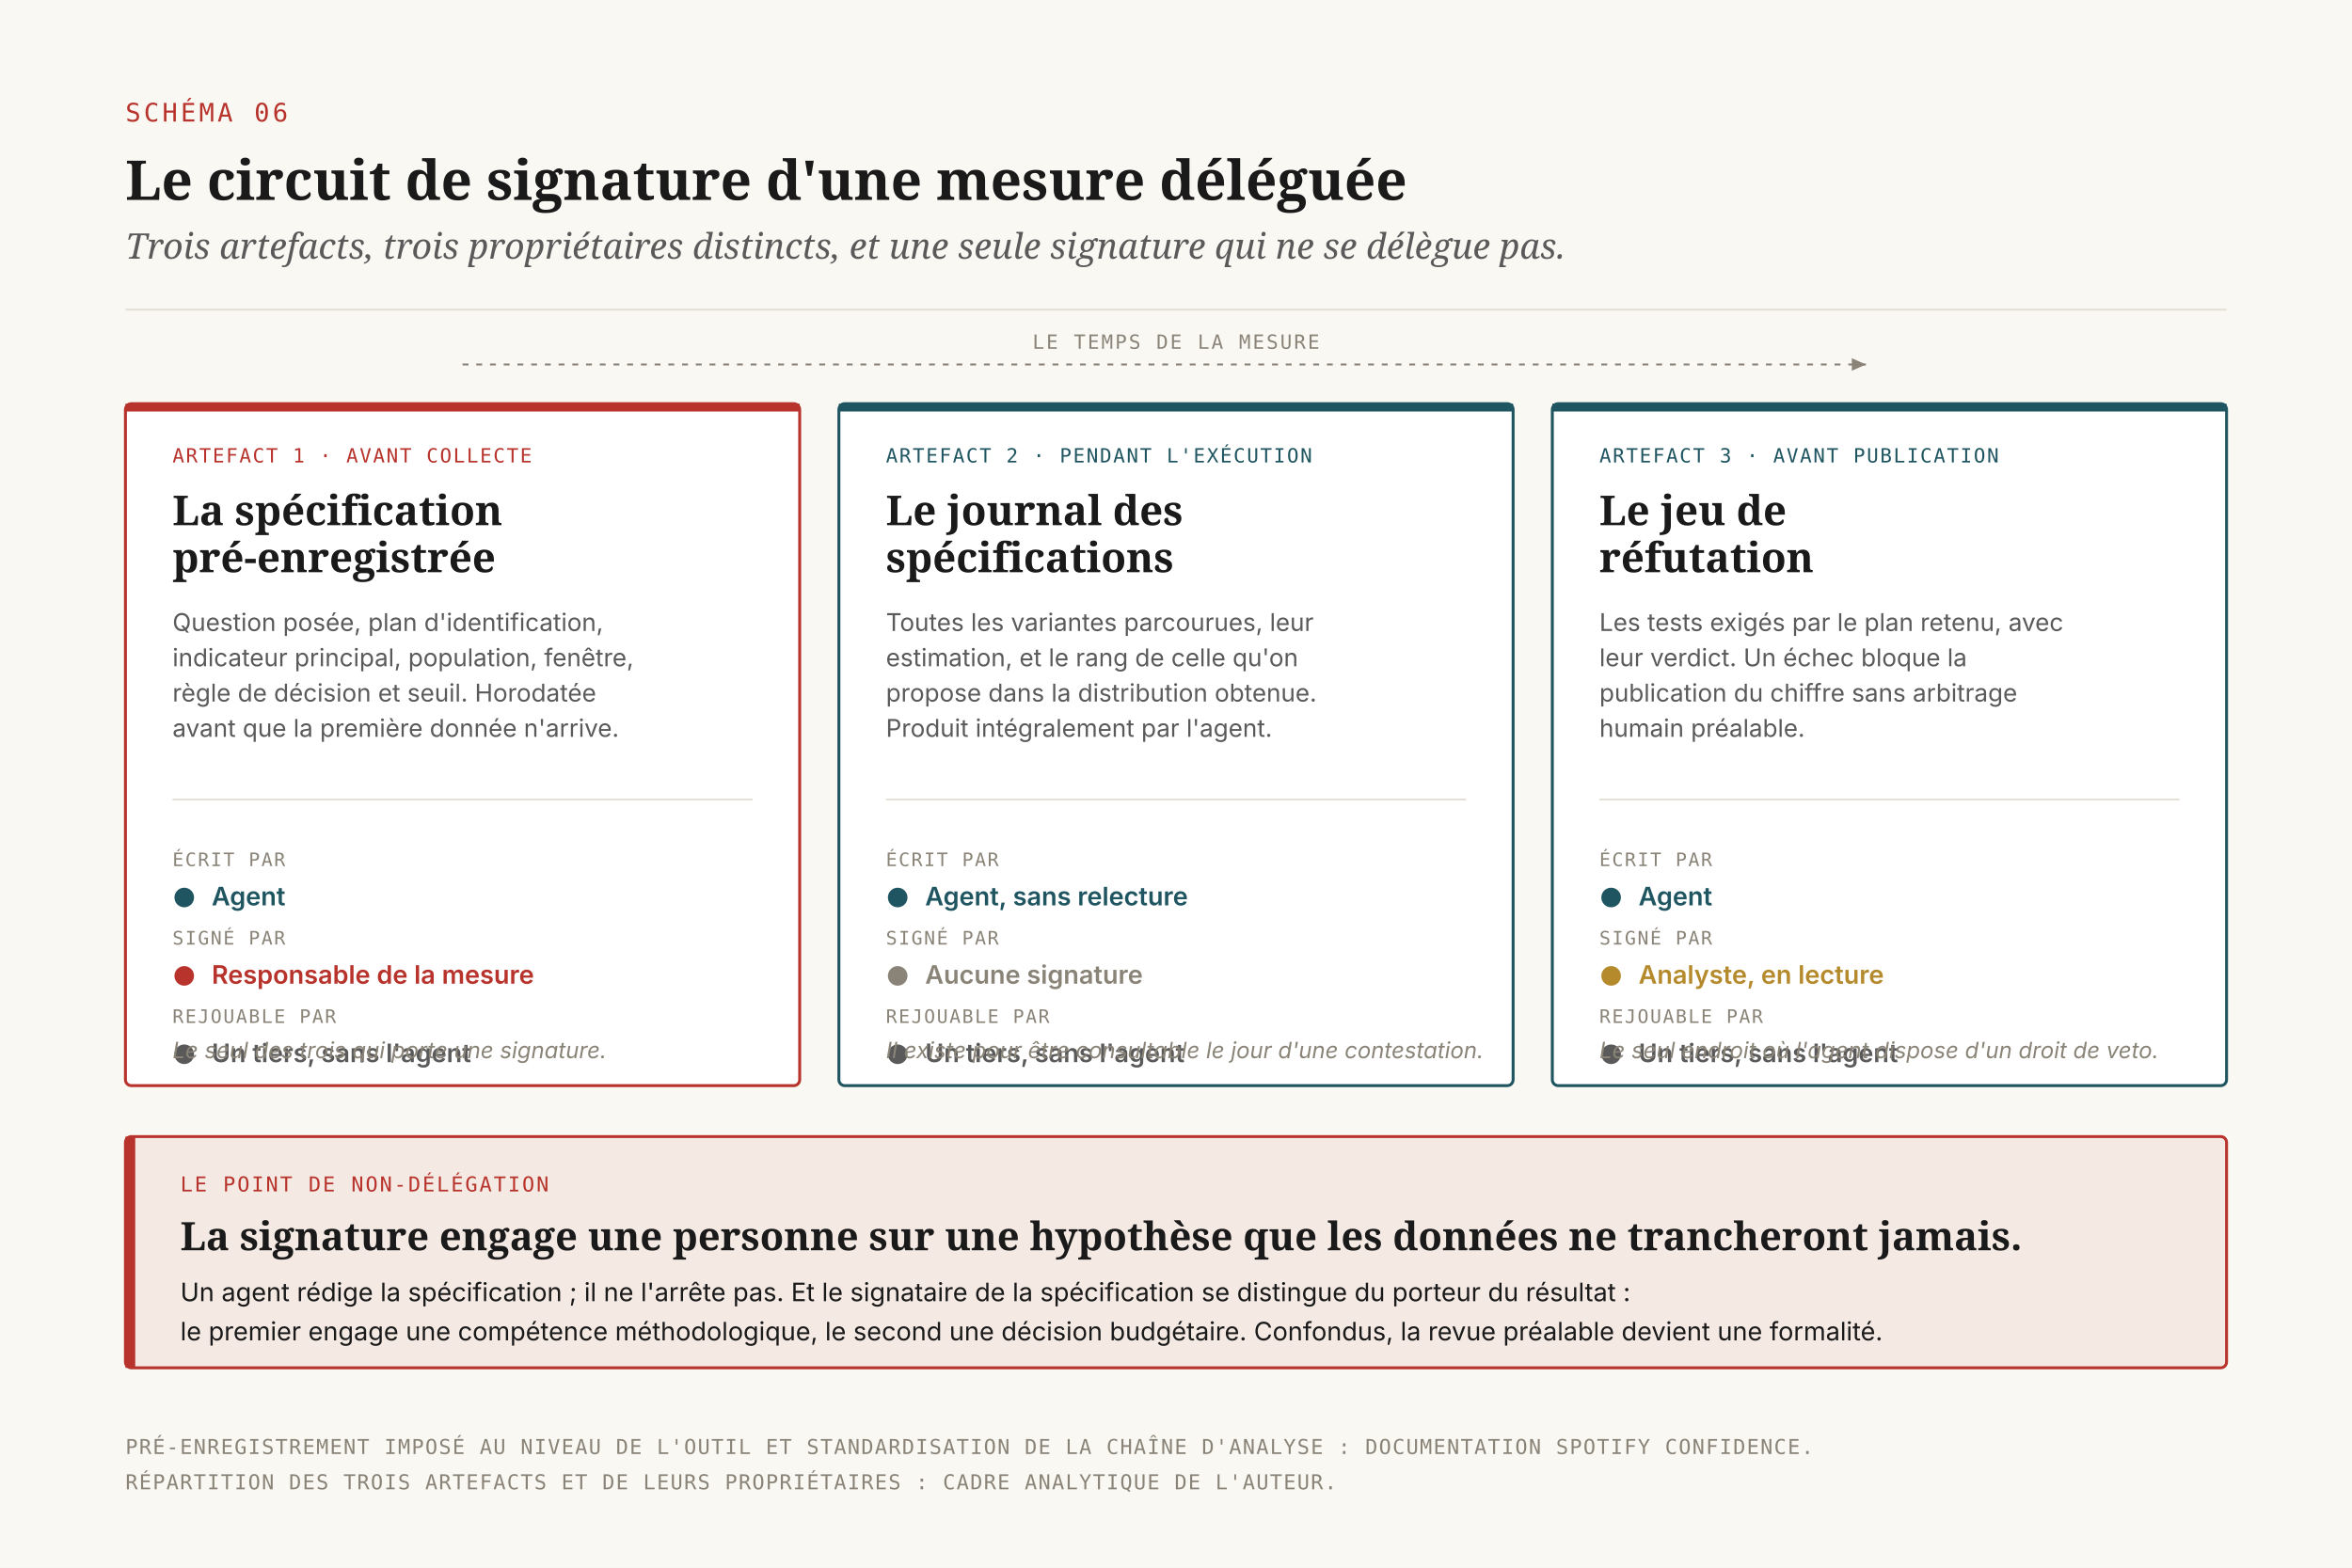
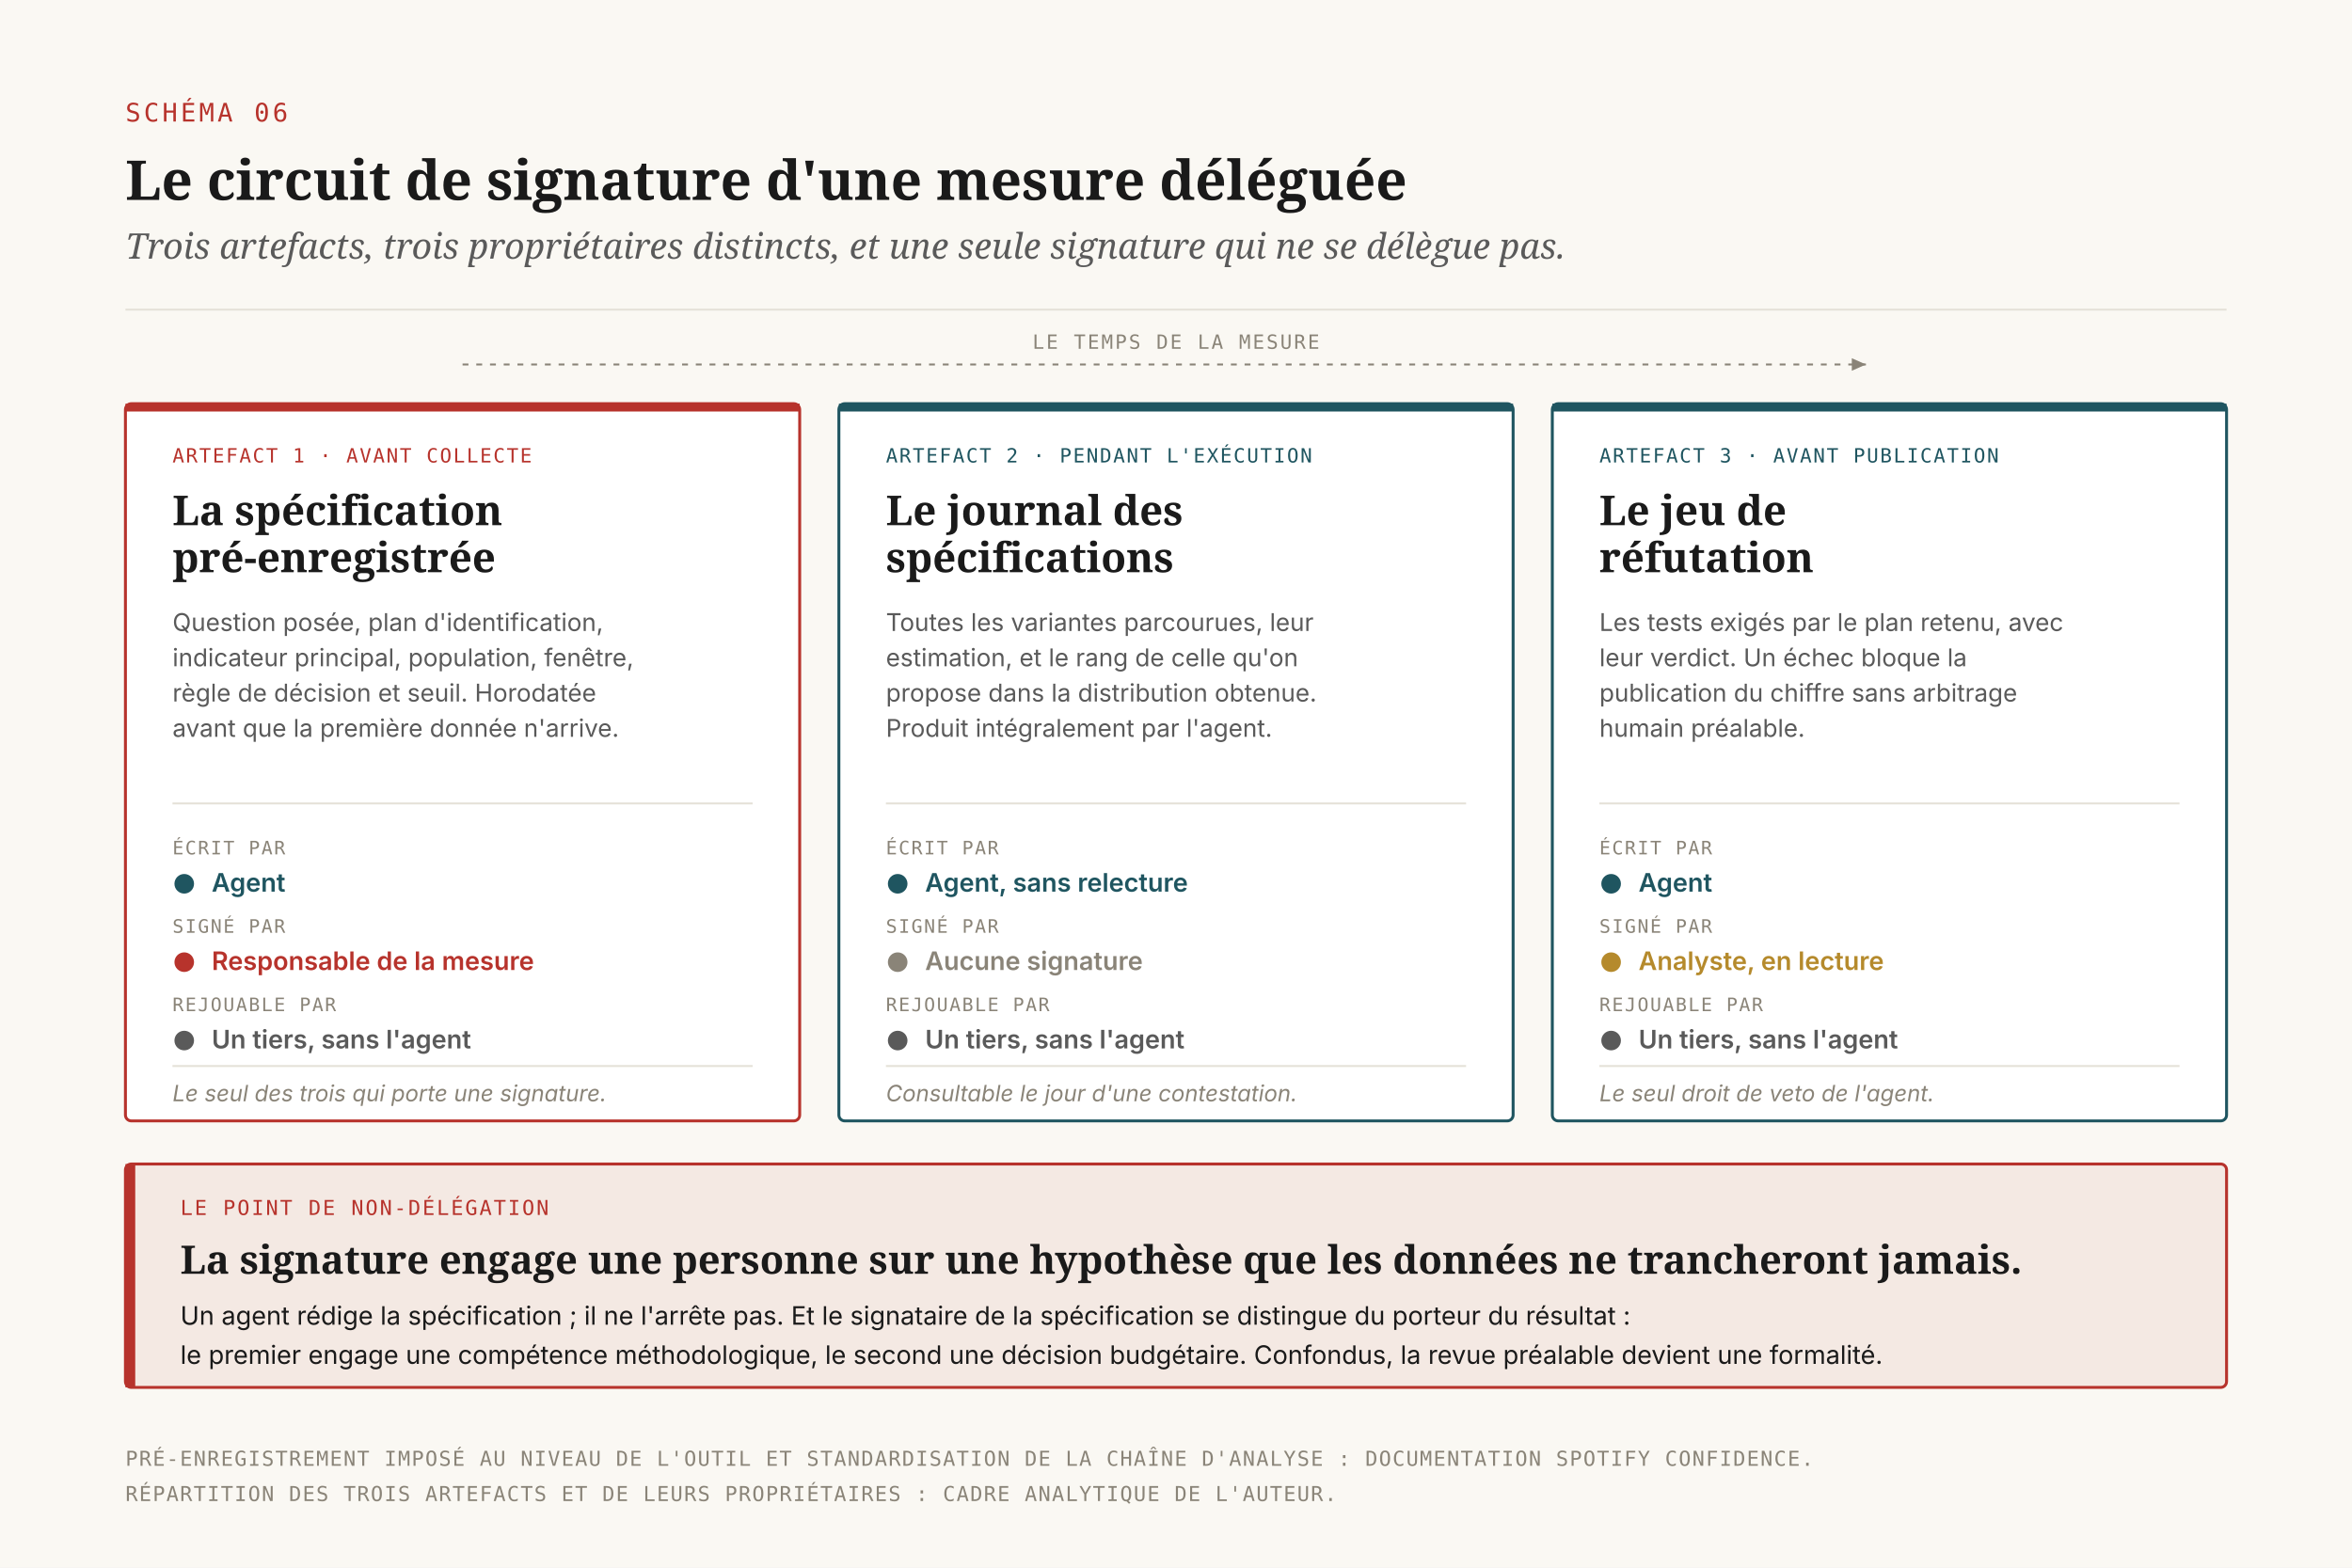
<svg xmlns="http://www.w3.org/2000/svg" viewBox="0 0 1200 800" role="img" aria-label="Le circuit de signature d'une mesure déléguée : trois artefacts, qui les écrit, qui les signe et qui peut les rejouer, avec la signature de la spécification comme point de non-délégation">
  <style>
    .display { font-family: 'Fraunces', 'Spectral', Georgia, serif; }
    .body    { font-family: 'Inter', 'Helvetica Neue', system-ui, sans-serif; }
    .mono    { font-family: 'JetBrains Mono', 'IBM Plex Mono', monospace; }
    .interactive { cursor: pointer; }
  </style>
  <defs>
    <marker id="ar6" viewBox="0 0 10 10" refX="9" refY="5" markerWidth="8" markerHeight="8" orient="auto-start-reverse">
      <path d="M 0 1 L 9 5 L 0 9 z" fill="#8A8478" />
    </marker>
  </defs>
  <rect width="1200" height="800" fill="#FAF8F3" />
  <text x="64" y="62" class="mono" font-size="13" letter-spacing="0.12em" fill="#B7332C">SCHÉMA 06</text>
  <text x="64" y="102" class="display" font-size="28" font-weight="600" fill="#1A1A1A">Le circuit de signature d'une mesure déléguée</text>
  <text x="64" y="132" class="display" font-size="18" font-style="italic" fill="#5A5A5A">Trois artefacts, trois propriétaires distincts, et une seule signature qui ne se délègue pas.</text>
  <line x1="64" y1="158" x2="1136" y2="158" stroke="#E5E1D8" stroke-width="1" />
  <line x1="236" y1="186" x2="952" y2="186" stroke="#8A8478" stroke-width="1" stroke-dasharray="3 4" marker-end="url(#ar6)" />
  <text x="600" y="178" class="mono" font-size="10" letter-spacing="0.1em" fill="#8A8478" text-anchor="middle">LE TEMPS DE LA MESURE</text>
  <g class="interactive" data-card="artefact-specification" tabindex="0" role="button" aria-label="La spécification pré-enregistrée — cliquez pour les détails">
-     <rect x="64" y="206" width="344" height="348" rx="3" fill="#FFFFFF" stroke="#B7332C" stroke-width="1.5" />
+     <rect x="64" y="206" width="344" height="366" rx="3" fill="#FFFFFF" stroke="#B7332C" stroke-width="1.5" />
    <rect x="64" y="206" width="344" height="4" fill="#B7332C" />
    <text x="88" y="236" class="mono" font-size="10" letter-spacing="0.08em" fill="#B7332C">ARTEFACT 1 · AVANT COLLECTE</text>
    <text x="88" y="268" class="display" font-size="21" font-weight="600" fill="#1A1A1A">La spécification</text>
    <text x="88" y="292" class="display" font-size="21" font-weight="600" fill="#1A1A1A">pré-enregistrée</text>
    <text x="88" y="322" class="body" font-size="12.5" fill="#5A5A5A">Question posée, plan d'identification,</text>
    <text x="88" y="340" class="body" font-size="12.5" fill="#5A5A5A">indicateur principal, population, fenêtre,</text>
    <text x="88" y="358" class="body" font-size="12.5" fill="#5A5A5A">règle de décision et seuil. Horodatée</text>
    <text x="88" y="376" class="body" font-size="12.5" fill="#5A5A5A">avant que la première donnée n'arrive.</text>
-     <line x1="88" y1="408" x2="384" y2="408" stroke="#E5E1D8" stroke-width="1" />
-     <text x="88" y="442" class="mono" font-size="9.5" letter-spacing="0.08em" fill="#8A8478">ÉCRIT PAR</text>
-     <circle cx="94" cy="458" r="5" fill="#1F5560" />
-     <text x="108" y="462" class="body" font-size="13" font-weight="600" fill="#1F5560">Agent</text>
-     <text x="88" y="482" class="mono" font-size="9.5" letter-spacing="0.08em" fill="#8A8478">SIGNÉ PAR</text>
-     <circle cx="94" cy="498" r="5" fill="#B7332C" />
-     <text x="108" y="502" class="body" font-size="13" font-weight="600" fill="#B7332C">Responsable de la mesure</text>
-     <text x="88" y="522" class="mono" font-size="9.5" letter-spacing="0.08em" fill="#8A8478">REJOUABLE PAR</text>
-     <circle cx="94" cy="538" r="5" fill="#5A5A5A" />
-     <text x="108" y="542" class="body" font-size="13" font-weight="600" fill="#5A5A5A">Un tiers, sans l'agent</text>
-     <text x="88" y="540" class="body" font-size="11.5" font-style="italic" fill="#8A8478">Le seul des trois qui porte une signature.</text>
+     <line x1="88" y1="410" x2="384" y2="410" stroke="#E5E1D8" stroke-width="1" />
+     <text x="88" y="436" class="mono" font-size="9.5" letter-spacing="0.08em" fill="#8A8478">ÉCRIT PAR</text>
+     <circle cx="94" cy="451" r="5" fill="#1F5560" />
+     <text x="108" y="455" class="body" font-size="13" font-weight="600" fill="#1F5560">Agent</text>
+     <text x="88" y="476" class="mono" font-size="9.5" letter-spacing="0.08em" fill="#8A8478">SIGNÉ PAR</text>
+     <circle cx="94" cy="491" r="5" fill="#B7332C" />
+     <text x="108" y="495" class="body" font-size="13" font-weight="600" fill="#B7332C">Responsable de la mesure</text>
+     <text x="88" y="516" class="mono" font-size="9.5" letter-spacing="0.08em" fill="#8A8478">REJOUABLE PAR</text>
+     <circle cx="94" cy="531" r="5" fill="#5A5A5A" />
+     <text x="108" y="535" class="body" font-size="13" font-weight="600" fill="#5A5A5A">Un tiers, sans l'agent</text>
+     <line x1="88" y1="544" x2="384" y2="544" stroke="#E5E1D8" stroke-width="1" />
+     <text x="88" y="562" class="body" font-size="11.5" font-style="italic" fill="#8A8478">Le seul des trois qui porte une signature.</text>
  </g>
  <g class="interactive" data-card="artefact-journal" tabindex="0" role="button" aria-label="Le journal des spécifications — cliquez pour les détails">
-     <rect x="428" y="206" width="344" height="348" rx="3" fill="#FFFFFF" stroke="#1F5560" stroke-width="1.5" />
+     <rect x="428" y="206" width="344" height="366" rx="3" fill="#FFFFFF" stroke="#1F5560" stroke-width="1.5" />
    <rect x="428" y="206" width="344" height="4" fill="#1F5560" />
    <text x="452" y="236" class="mono" font-size="10" letter-spacing="0.08em" fill="#1F5560">ARTEFACT 2 · PENDANT L'EXÉCUTION</text>
    <text x="452" y="268" class="display" font-size="21" font-weight="600" fill="#1A1A1A">Le journal des</text>
    <text x="452" y="292" class="display" font-size="21" font-weight="600" fill="#1A1A1A">spécifications</text>
    <text x="452" y="322" class="body" font-size="12.5" fill="#5A5A5A">Toutes les variantes parcourues, leur</text>
    <text x="452" y="340" class="body" font-size="12.5" fill="#5A5A5A">estimation, et le rang de celle qu'on</text>
    <text x="452" y="358" class="body" font-size="12.5" fill="#5A5A5A">propose dans la distribution obtenue.</text>
    <text x="452" y="376" class="body" font-size="12.5" fill="#5A5A5A">Produit intégralement par l'agent.</text>
-     <line x1="452" y1="408" x2="748" y2="408" stroke="#E5E1D8" stroke-width="1" />
-     <text x="452" y="442" class="mono" font-size="9.5" letter-spacing="0.08em" fill="#8A8478">ÉCRIT PAR</text>
-     <circle cx="458" cy="458" r="5" fill="#1F5560" />
-     <text x="472" y="462" class="body" font-size="13" font-weight="600" fill="#1F5560">Agent, sans relecture</text>
-     <text x="452" y="482" class="mono" font-size="9.5" letter-spacing="0.08em" fill="#8A8478">SIGNÉ PAR</text>
-     <circle cx="458" cy="498" r="5" fill="#8A8478" />
-     <text x="472" y="502" class="body" font-size="13" font-weight="600" fill="#8A8478">Aucune signature</text>
-     <text x="452" y="522" class="mono" font-size="9.5" letter-spacing="0.08em" fill="#8A8478">REJOUABLE PAR</text>
-     <circle cx="458" cy="538" r="5" fill="#5A5A5A" />
-     <text x="472" y="542" class="body" font-size="13" font-weight="600" fill="#5A5A5A">Un tiers, sans l'agent</text>
-     <text x="452" y="540" class="body" font-size="11.5" font-style="italic" fill="#8A8478">Il existe pour être consultable le jour d'une contestation.</text>
+     <line x1="452" y1="410" x2="748" y2="410" stroke="#E5E1D8" stroke-width="1" />
+     <text x="452" y="436" class="mono" font-size="9.5" letter-spacing="0.08em" fill="#8A8478">ÉCRIT PAR</text>
+     <circle cx="458" cy="451" r="5" fill="#1F5560" />
+     <text x="472" y="455" class="body" font-size="13" font-weight="600" fill="#1F5560">Agent, sans relecture</text>
+     <text x="452" y="476" class="mono" font-size="9.5" letter-spacing="0.08em" fill="#8A8478">SIGNÉ PAR</text>
+     <circle cx="458" cy="491" r="5" fill="#8A8478" />
+     <text x="472" y="495" class="body" font-size="13" font-weight="600" fill="#8A8478">Aucune signature</text>
+     <text x="452" y="516" class="mono" font-size="9.5" letter-spacing="0.08em" fill="#8A8478">REJOUABLE PAR</text>
+     <circle cx="458" cy="531" r="5" fill="#5A5A5A" />
+     <text x="472" y="535" class="body" font-size="13" font-weight="600" fill="#5A5A5A">Un tiers, sans l'agent</text>
+     <line x1="452" y1="544" x2="748" y2="544" stroke="#E5E1D8" stroke-width="1" />
+     <text x="452" y="562" class="body" font-size="11.5" font-style="italic" fill="#8A8478">Consultable le jour d'une contestation.</text>
  </g>
  <g class="interactive" data-card="artefact-refutation" tabindex="0" role="button" aria-label="Le jeu de réfutation — cliquez pour les détails">
-     <rect x="792" y="206" width="344" height="348" rx="3" fill="#FFFFFF" stroke="#1F5560" stroke-width="1.5" />
+     <rect x="792" y="206" width="344" height="366" rx="3" fill="#FFFFFF" stroke="#1F5560" stroke-width="1.5" />
    <rect x="792" y="206" width="344" height="4" fill="#1F5560" />
    <text x="816" y="236" class="mono" font-size="10" letter-spacing="0.08em" fill="#1F5560">ARTEFACT 3 · AVANT PUBLICATION</text>
    <text x="816" y="268" class="display" font-size="21" font-weight="600" fill="#1A1A1A">Le jeu de</text>
    <text x="816" y="292" class="display" font-size="21" font-weight="600" fill="#1A1A1A">réfutation</text>
    <text x="816" y="322" class="body" font-size="12.5" fill="#5A5A5A">Les tests exigés par le plan retenu, avec</text>
    <text x="816" y="340" class="body" font-size="12.5" fill="#5A5A5A">leur verdict. Un échec bloque la</text>
    <text x="816" y="358" class="body" font-size="12.5" fill="#5A5A5A">publication du chiffre sans arbitrage</text>
    <text x="816" y="376" class="body" font-size="12.5" fill="#5A5A5A">humain préalable.</text>
-     <line x1="816" y1="408" x2="1112" y2="408" stroke="#E5E1D8" stroke-width="1" />
-     <text x="816" y="442" class="mono" font-size="9.5" letter-spacing="0.08em" fill="#8A8478">ÉCRIT PAR</text>
-     <circle cx="822" cy="458" r="5" fill="#1F5560" />
-     <text x="836" y="462" class="body" font-size="13" font-weight="600" fill="#1F5560">Agent</text>
-     <text x="816" y="482" class="mono" font-size="9.5" letter-spacing="0.08em" fill="#8A8478">SIGNÉ PAR</text>
-     <circle cx="822" cy="498" r="5" fill="#B58A2C" />
-     <text x="836" y="502" class="body" font-size="13" font-weight="600" fill="#B58A2C">Analyste, en lecture</text>
-     <text x="816" y="522" class="mono" font-size="9.5" letter-spacing="0.08em" fill="#8A8478">REJOUABLE PAR</text>
-     <circle cx="822" cy="538" r="5" fill="#5A5A5A" />
-     <text x="836" y="542" class="body" font-size="13" font-weight="600" fill="#5A5A5A">Un tiers, sans l'agent</text>
-     <text x="816" y="540" class="body" font-size="11.5" font-style="italic" fill="#8A8478">Le seul endroit où l'agent dispose d'un droit de veto.</text>
+     <line x1="816" y1="410" x2="1112" y2="410" stroke="#E5E1D8" stroke-width="1" />
+     <text x="816" y="436" class="mono" font-size="9.5" letter-spacing="0.08em" fill="#8A8478">ÉCRIT PAR</text>
+     <circle cx="822" cy="451" r="5" fill="#1F5560" />
+     <text x="836" y="455" class="body" font-size="13" font-weight="600" fill="#1F5560">Agent</text>
+     <text x="816" y="476" class="mono" font-size="9.5" letter-spacing="0.08em" fill="#8A8478">SIGNÉ PAR</text>
+     <circle cx="822" cy="491" r="5" fill="#B58A2C" />
+     <text x="836" y="495" class="body" font-size="13" font-weight="600" fill="#B58A2C">Analyste, en lecture</text>
+     <text x="816" y="516" class="mono" font-size="9.5" letter-spacing="0.08em" fill="#8A8478">REJOUABLE PAR</text>
+     <circle cx="822" cy="531" r="5" fill="#5A5A5A" />
+     <text x="836" y="535" class="body" font-size="13" font-weight="600" fill="#5A5A5A">Un tiers, sans l'agent</text>
+     <line x1="816" y1="544" x2="1112" y2="544" stroke="#E5E1D8" stroke-width="1" />
+     <text x="816" y="562" class="body" font-size="11.5" font-style="italic" fill="#8A8478">Le seul droit de veto de l'agent.</text>
  </g>
  <g class="interactive" data-card="signature-humaine" tabindex="0" role="button" aria-label="Le point de non-délégation : la signature de la spécification — cliquez pour les détails">
-     <rect x="64" y="580" width="1072" height="118" rx="3" fill="#B7332C" fill-opacity="0.08" stroke="#B7332C" stroke-width="1.5" />
-     <rect x="64" y="580" width="5" height="118" fill="#B7332C" />
-     <text x="92" y="608" class="mono" font-size="10.5" letter-spacing="0.09em" fill="#B7332C">LE POINT DE NON-DÉLÉGATION</text>
-     <text x="92" y="638" class="display" font-size="20" font-weight="600" fill="#1A1A1A">La signature engage une personne sur une hypothèse que les données ne trancheront jamais.</text>
-     <text x="92" y="664" class="body" font-size="13" fill="#1A1A1A">Un agent rédige la spécification ; il ne l'arrête pas. Et le signataire de la spécification se distingue du porteur du résultat :</text>
-     <text x="92" y="684" class="body" font-size="13" fill="#1A1A1A">le premier engage une compétence méthodologique, le second une décision budgétaire. Confondus, la revue préalable devient une formalité.</text>
+     <rect x="64" y="594" width="1072" height="114" rx="3" fill="#B7332C" fill-opacity="0.08" stroke="#B7332C" stroke-width="1.5" />
+     <rect x="64" y="594" width="5" height="114" fill="#B7332C" />
+     <text x="92" y="620" class="mono" font-size="10.5" letter-spacing="0.09em" fill="#B7332C">LE POINT DE NON-DÉLÉGATION</text>
+     <text x="92" y="650" class="display" font-size="20" font-weight="600" fill="#1A1A1A">La signature engage une personne sur une hypothèse que les données ne trancheront jamais.</text>
+     <text x="92" y="676" class="body" font-size="13" fill="#1A1A1A">Un agent rédige la spécification ; il ne l'arrête pas. Et le signataire de la spécification se distingue du porteur du résultat :</text>
+     <text x="92" y="696" class="body" font-size="13" fill="#1A1A1A">le premier engage une compétence méthodologique, le second une décision budgétaire. Confondus, la revue préalable devient une formalité.</text>
  </g>
-   <text x="64" y="742" class="mono" font-size="10.5" letter-spacing="0.06em" fill="#8A8478">PRÉ-ENREGISTREMENT IMPOSÉ AU NIVEAU DE L'OUTIL ET STANDARDISATION DE LA CHAÎNE D'ANALYSE : DOCUMENTATION SPOTIFY CONFIDENCE.</text>
-   <text x="64" y="760" class="mono" font-size="10.5" letter-spacing="0.06em" fill="#8A8478">RÉPARTITION DES TROIS ARTEFACTS ET DE LEURS PROPRIÉTAIRES : CADRE ANALYTIQUE DE L'AUTEUR.</text>
+   <text x="64" y="748" class="mono" font-size="10.5" letter-spacing="0.06em" fill="#8A8478">PRÉ-ENREGISTREMENT IMPOSÉ AU NIVEAU DE L'OUTIL ET STANDARDISATION DE LA CHAÎNE D'ANALYSE : DOCUMENTATION SPOTIFY CONFIDENCE.</text>
+   <text x="64" y="766" class="mono" font-size="10.5" letter-spacing="0.06em" fill="#8A8478">RÉPARTITION DES TROIS ARTEFACTS ET DE LEURS PROPRIÉTAIRES : CADRE ANALYTIQUE DE L'AUTEUR.</text>
</svg>
